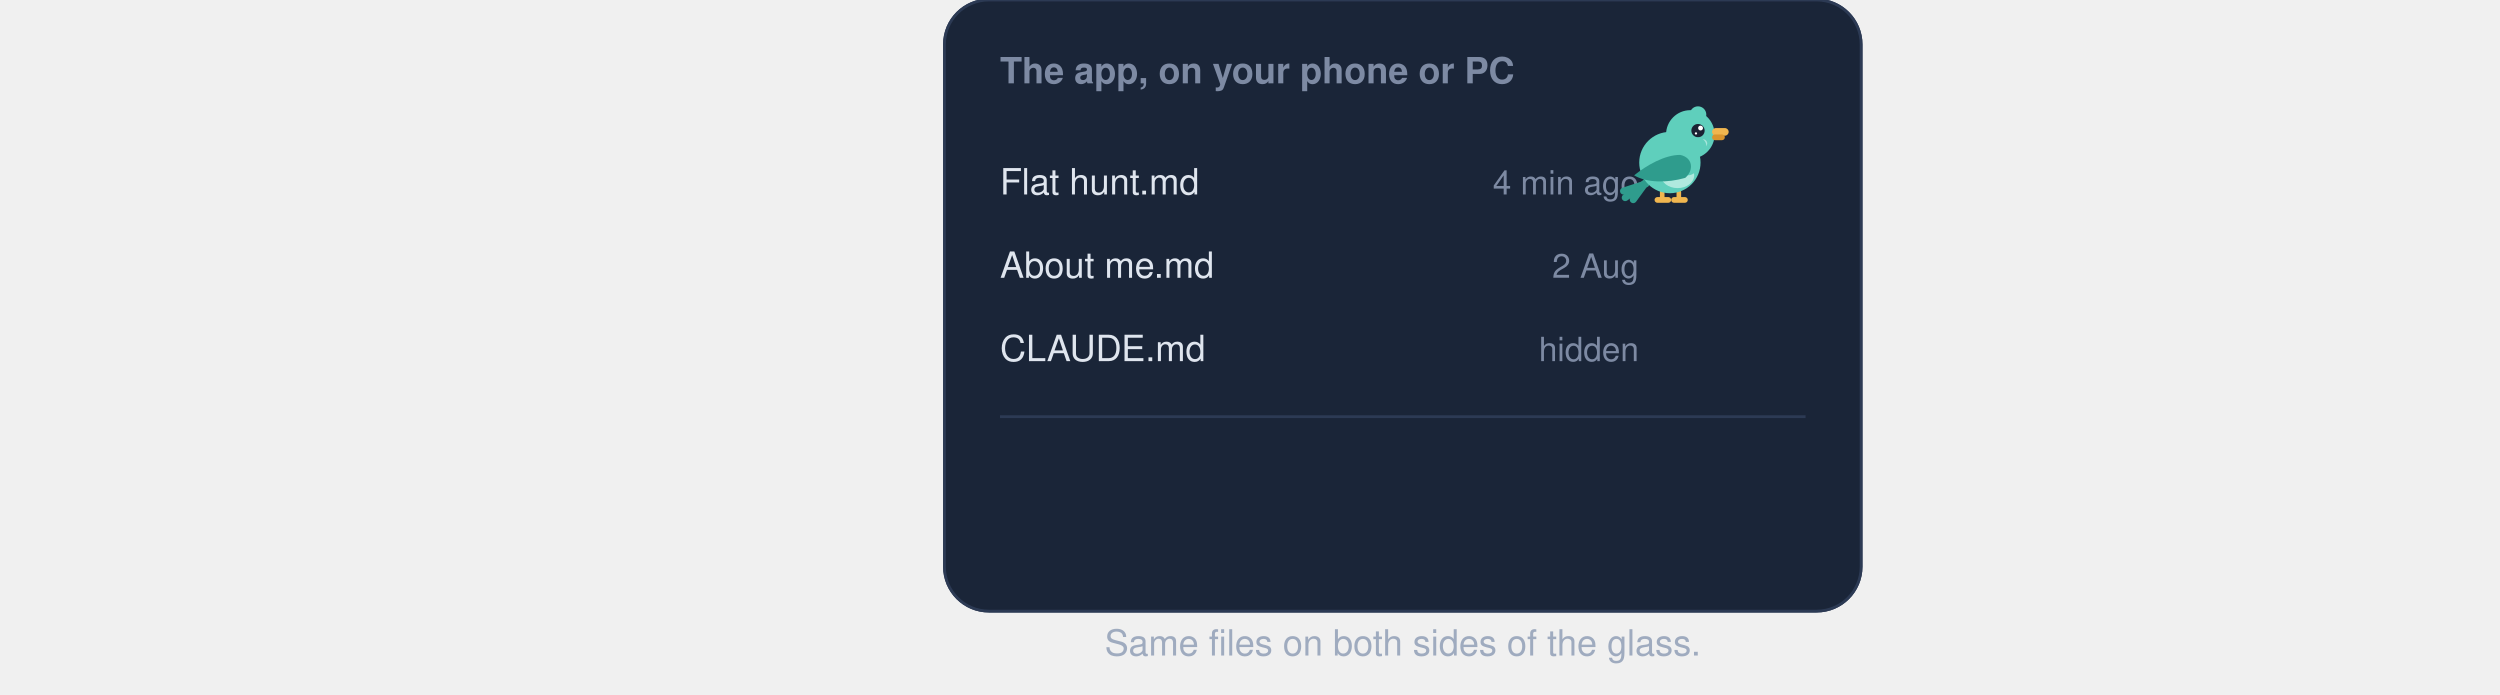
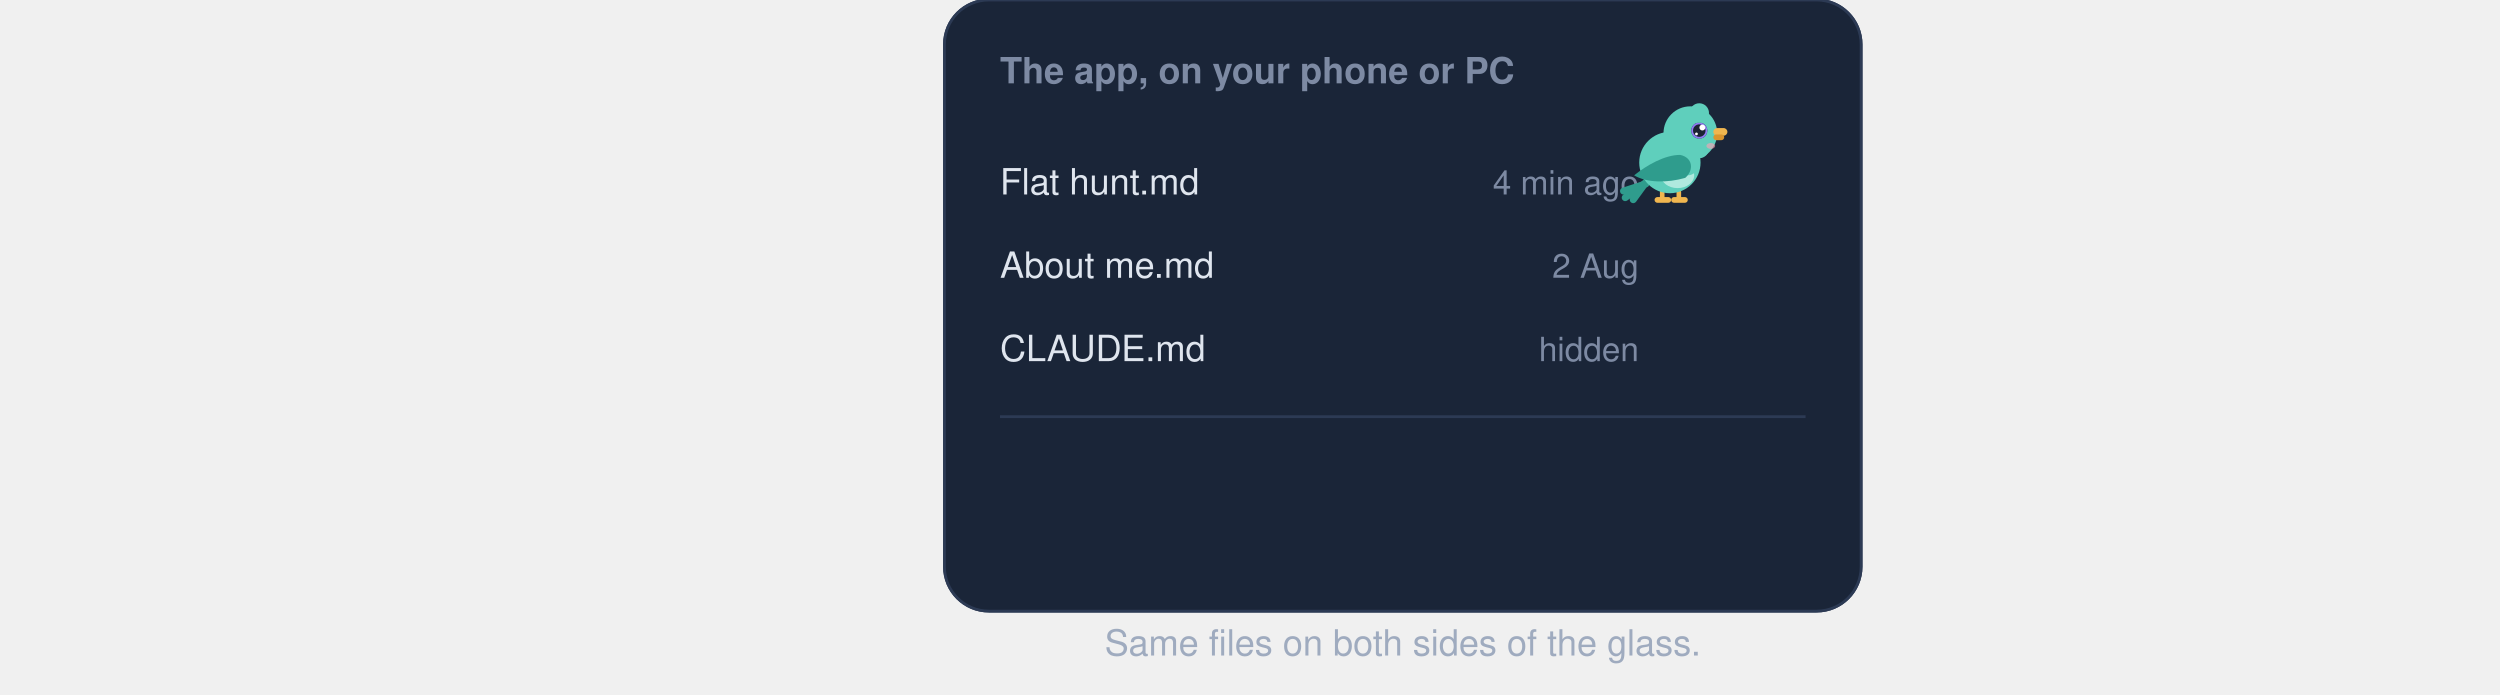
<svg xmlns="http://www.w3.org/2000/svg" viewBox="0 0 900 250" width="900" height="250" role="img" aria-label="The app view slides aside to show the same folder open in Google Drive">
  <style>.b{overflow:visible;display:block;flex-shrink:0}
.b .bd,.b .hc,.b .nk,.b .ld,.b .lb{fill:#5fcfbc}.b .wp,.b .tf{fill:#2f9c8d}.b .ch{fill:#b9ece2;opacity:.9}.b .ck{fill:#b9ece2;opacity:.8}.b .ec{fill:#1b2233}.b .eh{fill:#fff}.b .fo{fill:#f0b64f}.b .dd{fill:#9fabbf}.b .rn{fill:none;stroke:#7d8aa3;stroke-width:1.6;stroke-linecap:round}.b .nest2{fill:none;stroke:#8a5a3b;stroke-width:2.4;stroke-linecap:round}.b .ex{font-family:'Segoe UI',system-ui,-apple-system,Helvetica,Arial,sans-serif;font-weight:700;font-size:16px;fill:#f0b64f}.b .ld,.b .lb{transform-box:fill-box;transform-origin:center}.b .tu{transform-box:fill-box;transform-origin:95% 60%}.b .nest{fill:none;stroke:#8a5a3b;stroke-width:2.4;stroke-linecap:round}
.b .bk{fill:#f0b64f}.b .bj{fill:#d9952e}
.b .lg{fill:none;stroke:#f0b64f;stroke-width:3.6;stroke-linecap:round;stroke-linejoin:round}
.b .tw{fill:none;stroke:#f0b64f;stroke-width:2.6;stroke-linecap:round}
.b .pp,.b .nestpile{fill:#fff;stroke:#9fabbf;stroke-width:1}
.b .nt{font-family:'Segoe UI',system-ui,-apple-system,Helvetica,Arial,sans-serif;font-weight:700;font-size:13px;fill:#8fe0d2}
.b .qm,.b .zz{font-family:'Segoe UI',system-ui,-apple-system,Helvetica,Arial,sans-serif;font-weight:700;fill:#dfe5ee}.b .qm{font-size:18px}.b .zz{font-size:12px}
.b .sp{fill:#f0b64f;transform-box:fill-box;transform-origin:center}
.b .cl{fill:none;stroke:#7d8aa3;stroke-width:1.8;stroke-linecap:round;stroke-linejoin:round}
.b .bp,.b .bn{fill:none;stroke:#8a5a3b;stroke-width:2.4;stroke-linecap:round}.b .bp{stroke:#f0b64f}
.b .tray{fill:#3b4a66}.b .sgem{fill:#38bdf8}.b .sgemhl{fill:#e0f2fe}
.b .rig,.b .turn{transform-box:fill-box;transform-origin:50% 100%}
.b .hd{transform-box:view-box;transform-origin:60px 64px}
.b .jw{transform-box:fill-box;transform-origin:0% 15%}
.b .wg{transform-box:view-box;transform-origin:54px 57px}
.b .tl{transform-box:view-box;transform-origin:30px 76px}
.b .ft{transform-box:view-box;transform-origin:47px 84px}
.b .ey{transform-box:fill-box;transform-origin:center}
.b .x{opacity:0}
.p-idle .rig{animation:breathe 3.2s ease-in-out infinite}.p-idle .ey{animation:blink 4.5s infinite}
.p-look .rig{animation:breathe 3.2s ease-in-out infinite}.p-look .turn{animation:turnaround 11s ease-in-out infinite}.p-look .hd{animation:idlelook 11s ease-in-out infinite}.p-look .tl{animation:tailflick 11s ease-in-out infinite}.p-look .ey{animation:blink 4.5s infinite}.p-look .ft{animation:shift 11s ease-in-out infinite}.p-look .dd{animation:dots 11s infinite}.p-look .d2{animation-delay:.25s}.p-look .d3{animation-delay:.5s}
.p-hello .rig{animation:arrive 4.5s ease-out infinite}.p-hello .wg{animation:arrivewing 4.5s linear infinite}.p-hello .ft{animation:landlegs 4.5s ease-out infinite}.p-hello .jw{animation:chirp 4.5s linear infinite}.p-hello .hd{animation:landlook 4.5s ease-out infinite}.p-hello .tu{animation:tuftpop 4.5s ease-out infinite}.p-hello .lb{animation:smile 4.5s ease-out infinite}.p-hello .ey{animation:blink 4.5s infinite}.p-hello .tl{animation:tailsettle 4.5s ease-out infinite}
.p-shiny .rig{animation:excite 3s ease-in-out infinite}.p-shiny .hd{animation:reach 3s ease-in-out infinite}.p-shiny .tu{transform:rotate(-55deg)}.p-shiny .ex{animation:bang 3s ease-out infinite}.p-shiny .s2{animation-delay:.5s}.p-shiny .ey{animation:dilate 3s ease-in-out infinite}.p-shiny .ft{animation:shinylegs 3s ease-in-out infinite}.p-shiny .wg{animation:flutter .16s linear infinite alternate}.p-shiny .tl{animation:tailwag .5s ease-in-out infinite alternate}.p-shiny .sgem,.p-shiny .sgemhl{opacity:1}.p-shiny .sspark{opacity:1;animation:twinkle 1s ease-in-out infinite}
.p-sing .rig{animation:bounce 1s ease-in-out infinite}.p-sing .hd{animation:singhead 2s ease-in-out infinite}.p-sing .lb{transform:translateY(-6px)}.p-sing .tu{transform:rotate(-40deg)}.p-sing .wg{animation:sway 1s ease-in-out infinite alternate}.p-sing .jw{animation:sing .45s ease-in-out infinite alternate}.p-sing .tl{animation:tailwag .25s ease-in-out infinite alternate}.p-sing .nt{opacity:1;animation:notes 2.4s ease-out infinite}.p-sing .n2{animation-delay:.8s}.p-sing .n3{animation-delay:1.6s}.p-sing .ey{animation:blink 4.5s infinite}
.p-tidy .rig{animation:ferry 6s ease-in-out infinite}.p-tidy .turn{animation:ferryturn 6s linear infinite}.p-tidy .wg{animation:flap .2s ease-in-out infinite alternate}.p-tidy .ft{transform:scaleY(.4)}.p-tidy .lb{transform:translateY(-6px)}.p-tidy .tu{transform:rotate(-45deg)}.p-tidy .tl{animation:tailstream 6s linear infinite}.p-tidy .cpaper{animation:cpaper 6s linear infinite}.p-tidy .ctwig{animation:ctwig 6s linear infinite}.p-tidy .tray,.p-tidy .nest,.p-tidy .traypaper{opacity:1}.p-tidy .np1{animation:np1 6s linear infinite}.p-tidy .np2{animation:np2 6s linear infinite}
.p-fly .rig{animation:bob .5s ease-in-out infinite alternate}.p-fly .wg{animation:flap .2s ease-in-out infinite alternate}.p-fly .ft{transform:scaleY(.4)}.p-fly .lb{transform:translateY(-6px)}.p-fly .tl{transform:rotate(-16deg)}.p-fly .cpaper{opacity:1}
.p-dance .rig{animation:strut 3.6s ease-in-out infinite}.p-dance .wg{animation:wingspread 3.6s ease-in-out infinite}.p-dance .tl{animation:tailfan 3.6s ease-in-out infinite}.p-dance .hd{animation:proudhead 3.6s ease-in-out infinite}.p-dance .jw{transform:rotate(10deg)}.p-dance .ft{animation:steps .45s ease-in-out infinite alternate}.p-dance .lb{transform:translateY(-6px)}.p-dance .tu{animation:tuftdance 3.6s ease-in-out infinite}.p-dance .sp{opacity:1;animation:twinkle 1.2s ease-in-out infinite}.p-dance .sp2{animation-delay:.5s}
.p-confused .rig{animation:breathe 3.2s ease-in-out infinite}.p-confused .hd{animation:puzzle 3.2s ease-in-out infinite}.p-confused .wg{animation:shrug 3.2s ease-in-out infinite}.p-confused .tu{transform:rotate(18deg) translateY(2px)}.p-confused .ld{transform:translateY(3px)}.p-confused .qm{opacity:1;animation:rise 3.2s ease-in-out infinite}.p-confused .ey{animation:blink 4.5s infinite}
.p-build .rig{animation:build 7.2s ease-in-out infinite}.p-build .hd{animation:buildhead 7.2s ease-in-out infinite}.p-build .ctwig{animation:buildtwig 7.2s linear infinite}.p-build .ft{animation:buildlegs2 7.2s ease-in-out infinite}.p-build .wg{animation:buildwing 7.2s ease-in-out infinite}.p-build .lb{transform:translateY(-5px)}.p-build .bn{opacity:1}.p-build .bp{opacity:1}.p-build .bp1{animation:bp1 7.2s linear infinite}.p-build .bp2{animation:bp2 7.2s linear infinite}.p-build .bp3{animation:bp3 7.2s linear infinite}.p-build .bt1{animation:bt1 7.2s linear infinite}.p-build .bt2{animation:bt2 7.2s linear infinite}.p-build .bt3{animation:bt3 7.2s linear infinite}.p-build .ey{animation:blink 4.5s infinite}
.p-sleep .rig{--rest:5px;animation:breathe 4.8s ease-in-out infinite}.p-sleep .nest2{opacity:1}.p-sleep .ft{transform:scaleY(0)}.p-sleep .wg{transform:rotate(-8deg)}.p-sleep .ld{transform:translateY(10px)}.p-sleep .lb{transform:translateY(-5px)}.p-sleep .hd{transform:translate(-2px,8px) rotate(12deg)}.p-sleep .zz{opacity:1;animation:drift 3s ease-in-out infinite}.p-sleep .z2{animation-delay:1.2s}
.p-peek .hd{animation:peekup 4s ease-in-out infinite}.p-peek .ey{animation:look 3s ease-in-out infinite}
.p-offline .rig{filter:saturate(.35) brightness(.85)}.p-offline .cl{opacity:1}.p-offline .rn{opacity:1;animation:rain 1s linear infinite}.p-offline .r2{animation-delay:.25s}.p-offline .r3{animation-delay:.5s}.p-offline .r4{animation-delay:.75s}.p-offline .ld{transform:translateY(5px)}.p-offline .hd{transform:rotate(8deg) translateY(3px)}.p-offline .wg{transform:rotate(112deg)}.p-offline .ft{transform:scaleY(.8)}.p-offline .ey{animation:blink 6s infinite}
.p-done .rig{animation:hopwink 3s ease-in-out infinite}.p-done .ey{animation:wink 3s linear infinite}.p-done .jw{transform:rotate(12deg)}.p-done .lb{transform:translateY(-6px)}.p-done .wg{animation:cheer 3s ease-in-out infinite}.p-done .ft{animation:crouch 3s ease-in-out infinite}.p-done .hd{animation:cheerhead 3s ease-in-out infinite}.p-done .tl{animation:tailwag .5s ease-in-out infinite alternate}
.e-happy .jw{transform:rotate(16deg)}.e-happy .hd{transform:rotate(-6deg) translateY(-3px)}.e-happy .lb{transform:translateY(-6px)}.e-happy .tu{transform:rotate(-30deg)}
.e-curious .ey{transform:scale(1.35)}.e-curious .hd{transform:rotate(-14deg) translate(3px,-9px)}.e-curious .tu{transform:rotate(-50deg)}
.e-worried .ld{transform:translateY(5px)}.e-worried .hd{transform:rotate(12deg) translateY(4px)}.e-worried .tu{transform:rotate(16deg) translateY(2px)}
.e-sleepy .ld{transform:translateY(10px)}.e-sleepy .lb{transform:translateY(-5px)}.e-sleepy .hd{transform:translate(-2px,8px) rotate(12deg)}
.e-proud .hd{transform:rotate(-16deg) translateY(-8px)}.e-proud .tl{transform:scale(1.2) rotate(-14deg)}.e-proud .wg{transform:rotate(-70deg)}.e-proud .jw{transform:rotate(8deg)}.e-proud .lb{transform:translateY(-6px)}.e-proud .tu{transform:rotate(-60deg)}
.flip .turn{transform:scaleX(-1)}
@keyframes breathe{0%,100%{transform:translateY(var(--rest,0px))}50%{transform:translateY(calc(var(--rest,0px) - 1.5px))}}
@keyframes blink{0%,91%,97%,100%{transform:scaleY(1)}94%{transform:scaleY(.1)}}
@keyframes turnaround{0%,60%{transform:scaleX(1)}63%,86%{transform:scaleX(-1)}89%,100%{transform:scaleX(1)}}
@keyframes idlelook{0%,10%,100%{transform:rotate(0) translateY(0)}16%,28%{transform:rotate(-16deg) translateY(-7px)}34%,40%{transform:rotate(0) translateY(0)}44%,52%{transform:rotate(14deg) translateY(3px)}56%{transform:rotate(0) translateY(0)}66%,80%{transform:rotate(-8deg) translateY(-9px)}88%{transform:rotate(4deg) translateY(0)}}
@keyframes tailflick{0%,38%,46%,100%{transform:rotate(0)}40%{transform:rotate(-18deg)}43%{transform:rotate(8deg)}}
@keyframes arrive{0%{transform:translate(-150px,-60px) rotate(-8deg)}26%{transform:translate(-8px,-6px) rotate(0)}30%{transform:translate(0,0) scale(1.14,.84)}38%{transform:scale(.97,1.04)}44%{transform:scale(1)}58%{transform:scaleY(.9)}64%{transform:translateY(-14px) scaleY(1.06)}72%{transform:translateY(0) scale(1.08,.92)}78%,100%{transform:scale(1)}}
@keyframes arrivewing{0%{transform:rotate(44deg)}2%{transform:rotate(-18deg)}4%{transform:rotate(44deg)}6%{transform:rotate(-18deg)}8%{transform:rotate(44deg)}10%{transform:rotate(-18deg)}12%{transform:rotate(44deg)}14%{transform:rotate(-18deg)}16%{transform:rotate(44deg)}18%{transform:rotate(-18deg)}20%{transform:rotate(44deg)}22%{transform:rotate(-18deg)}24%{transform:rotate(44deg)}26%{transform:rotate(-18deg)}28%{transform:rotate(44deg)}30%,100%{transform:rotate(0)}}
@keyframes tuck{0%,26%{transform:scaleY(.3)}30%,100%{transform:scaleY(1)}}
@keyframes chirp{0%,44%,56%,100%{transform:rotate(0)}47%,53%{transform:rotate(24deg)}50%{transform:rotate(4deg)}}
@keyframes landlook{0%,28%{transform:rotate(6deg)}34%,48%{transform:rotate(-12deg)}56%,100%{transform:rotate(0)}}
@keyframes excite{0%,18%{transform:translateX(0) scale(1)}22%{transform:scale(1.06,.9)}30%{transform:translateY(-10px) scale(.96,1.08)}36%{transform:translateX(6px) scale(1.08,.92)}42%{transform:translateX(6px) scale(1)}56%{transform:translateX(6px) scale(1.06,.9)}64%{transform:translate(12px,-10px) scale(.96,1.08)}70%{transform:translateX(18px) scale(1.08,.92)}76%,100%{transform:translateX(18px) scale(1)}}
@keyframes lean{0%,100%{transform:rotate(-12deg) translate(2px,-3px)}50%{transform:rotate(-16deg) translate(4px,-4px)}}
@keyframes dilate{0%,100%{transform:scale(1.2)}50%{transform:scale(1.4)}}
@keyframes flutter{from{transform:rotate(10deg)}to{transform:rotate(45deg)}}
@keyframes tailwag{from{transform:rotate(-10deg)}to{transform:rotate(10deg)}}
@keyframes bounce{0%,100%{transform:translateY(0) scale(1)}50%{transform:translateY(-4px) scale(1.02,.98)}}
@keyframes singhead{0%,100%{transform:rotate(-16deg) translateY(-2px)}50%{transform:rotate(-22deg) translateY(-3px)}}
@keyframes sing{from{transform:rotate(4deg)}to{transform:rotate(26deg)}}
@keyframes notes{0%{opacity:0;transform:translate(0,4px)}15%{opacity:1}100%{opacity:0;transform:translate(10px,-30px) rotate(12deg)}}
@keyframes ferry{0%,4%{transform:translateX(34px)}16%{transform:translateX(-34px) translateY(-14px)}20%{transform:translateX(-34px) scale(1.08,.92)}26%{transform:translateX(-34px)}42%{transform:translateX(34px) translateY(-16px)}46%{transform:translateX(34px) scale(1.08,.92)}52%{transform:translateX(34px)}64%{transform:translateX(-34px) translateY(-14px)}68%{transform:translateX(-34px) scale(1.08,.92)}74%{transform:translateX(-34px)}90%{transform:translateX(34px) translateY(-16px)}94%{transform:translateX(34px) scale(1.08,.92)}100%{transform:translateX(34px)}}
@keyframes ferryturn{0%,24%{transform:scaleX(-1)}26%,50%{transform:scaleX(1)}52%,72%{transform:scaleX(-1)}74%,100%{transform:scaleX(1)}}
@keyframes flap{from{transform:rotate(60deg)}to{transform:rotate(-10deg)}}
@keyframes bob{from{transform:translateY(0)}to{transform:translateY(-3px)}}
@keyframes cpaper{0%,24%{opacity:0}26%,46%{opacity:1}48%,100%{opacity:0}}
@keyframes ctwig{0%,72%{opacity:0}74%,94%{opacity:1}96%,100%{opacity:0}}
@keyframes np1{0%,46%{opacity:0}48%,100%{opacity:1}}
@keyframes np2{0%,94%{opacity:0}96%,100%{opacity:1}}
@keyframes strut{0%,100%{transform:translateX(0) rotate(0)}10%{transform:translateX(-10px) rotate(-5deg)}20%{transform:translateX(10px) rotate(5deg)}30%{transform:translateX(-10px) rotate(-5deg)}40%{transform:translateX(0) rotate(0)}52%,68%{transform:rotate(24deg)}80%{transform:rotate(0) translateY(-10px)}88%{transform:translateY(0) scale(1.08,.92)}94%{transform:scale(1)}}
@keyframes wingspread{0%,44%,100%{transform:rotate(0) scale(1)}50%,66%{transform:rotate(75deg) scale(1.15,1.1)}}
@keyframes tailfan{0%,44%,100%{transform:scale(1)}50%,70%{transform:scale(1.35) rotate(-14deg)}}
@keyframes proudhead{0%,44%,100%{transform:rotate(0)}50%,70%{transform:rotate(-14deg) translateY(-2px)}}
@keyframes twinkle{0%,100%{opacity:.2;transform:scale(.7)}50%{opacity:1;transform:scale(1.15)}}
@keyframes puzzle{0%,100%{transform:rotate(-14deg) translateY(1px)}45%,55%{transform:rotate(16deg) translateY(2px)}}
@keyframes shrug{0%,30%,70%,100%{transform:rotate(0) translateY(0)}40%,60%{transform:rotate(30deg) translateY(-6px)}}
@keyframes rise{0%,25%{opacity:0;transform:translateY(4px)}45%,80%{opacity:1;transform:translateY(0)}100%{opacity:0;transform:translateY(-4px)}}
@keyframes buildhop{0%,100%{transform:translateX(-22px)}12%{transform:translateX(-22px) translateY(-10px)}25%{transform:translateX(22px) scale(1.06,.94)}30%{transform:translateX(22px) scale(1)}37%{transform:translateX(22px) translateY(-10px)}50%{transform:translateX(-22px) scale(1.06,.94)}55%{transform:translateX(-22px) scale(1)}62%{transform:translateX(-22px) translateY(-10px)}75%{transform:translateX(22px) scale(1.06,.94)}80%{transform:translateX(22px) scale(1)}87%{transform:translateX(22px) translateY(-10px)}}
@keyframes draw{0%{stroke-dashoffset:40}20%,88%{stroke-dashoffset:0}92%,100%{stroke-dashoffset:40}}
@keyframes drift{0%{opacity:0;transform:translate(0,4px)}30%{opacity:1}100%{opacity:0;transform:translate(6px,-18px)}}
@keyframes peekup{0%,60%,100%{transform:translateY(0) rotate(0)}68%,74%{transform:translateY(-14px) rotate(-10deg)}80%,88%{transform:translateY(-14px) rotate(12deg)}}
@keyframes tailsettle{0%,28%{transform:rotate(-24deg)}31%{transform:rotate(16deg)}35%{transform:rotate(-10deg)}39%{transform:rotate(5deg)}43%,100%{transform:rotate(0)}}@keyframes tailstream{0%,4%,26%,52%,74%,100%{transform:rotate(0)}8%,22%,30%,48%,56%,70%,78%,96%{transform:rotate(-20deg)}}@keyframes pump{0%,20%,60%,100%{transform:rotate(0)}30%,50%{transform:rotate(-80deg)}}
@keyframes buildlegs{0%,4%,16%,29%,41%,54%,66%,79%,91%,100%{transform:scaleY(1)}8%,33%,58%,83%{transform:scaleY(.65)}12%,37%,62%,87%{transform:scaleY(1.2)}}
@keyframes crouch{0%,60%,100%{transform:scaleY(1)}20%{transform:scaleY(.65)}32%{transform:scaleY(1.2)}44%{transform:scaleY(.7)}52%{transform:scaleY(1)}}
@keyframes cheer{0%,12%{transform:rotate(0)}22%,70%{transform:rotate(105deg)}30%,46%,62%{transform:rotate(120deg)}38%,54%{transform:rotate(95deg)}82%,100%{transform:rotate(0)}}
@keyframes cheerhead{0%,12%,82%,100%{transform:rotate(0) translateY(0)}22%,70%{transform:rotate(-12deg) translateY(-4px)}}
@keyframes rain{0%{opacity:0;transform:translateY(0)}20%{opacity:1}100%{opacity:0;transform:translateY(12px)}}
@keyframes steps{from{transform:skewX(-14deg)}to{transform:skewX(14deg)}}
@keyframes shift{0%,58%,66%,100%{transform:skewX(0)}60%{transform:skewX(-10deg)}63%{transform:skewX(8deg)}}
@keyframes landlegs{0%,26%{transform:scaleY(.3)}30%{transform:scaleY(.7)}38%{transform:scaleY(1.05)}44%,56%{transform:scaleY(1)}60%{transform:scaleY(.7)}66%{transform:scaleY(1.15)}72%{transform:scaleY(.75)}78%,100%{transform:scaleY(1)}}
@keyframes shinylegs{0%,18%,42%,76%,100%{transform:scaleY(1)}22%,56%{transform:scaleY(.65)}30%,64%{transform:scaleY(1.2)}36%,70%{transform:scaleY(.75)}}
@keyframes build{0.00%{transform:translateX(14px)}2.00%{transform:translateX(14px) scale(1.06,.92)}4.67%{transform:translateX(-14px) translateY(-16px)}7.33%{transform:translateX(-44px) scale(1.08,.92)}8.67%{transform:translateX(-44px)}16.67%{transform:translateX(-44px)}18.67%{transform:translateX(-44px) scale(1.06,.92)}21.33%{transform:translateX(-14px) translateY(-16px)}24.00%{transform:translateX(14px) scale(1.08,.92)}25.33%{transform:translateX(14px)}33.30%{transform:translateX(14px)}33.33%{transform:translateX(14px)}35.33%{transform:translateX(14px) scale(1.06,.92)}38.00%{transform:translateX(-14px) translateY(-16px)}40.67%{transform:translateX(-44px) scale(1.08,.92)}42.00%{transform:translateX(-44px)}50.00%{transform:translateX(-44px)}52.00%{transform:translateX(-44px) scale(1.06,.92)}54.67%{transform:translateX(-14px) translateY(-16px)}57.33%{transform:translateX(14px) scale(1.08,.92)}58.67%{transform:translateX(14px)}66.63%{transform:translateX(14px)}66.67%{transform:translateX(14px)}68.67%{transform:translateX(14px) scale(1.06,.92)}71.33%{transform:translateX(-14px) translateY(-16px)}74.00%{transform:translateX(-44px) scale(1.08,.92)}75.33%{transform:translateX(-44px)}83.33%{transform:translateX(-44px)}85.33%{transform:translateX(-44px) scale(1.06,.92)}88.00%{transform:translateX(-14px) translateY(-16px)}90.67%{transform:translateX(14px) scale(1.08,.92)}92.00%{transform:translateX(14px)}99.97%{transform:translateX(14px)}}@keyframes buildhead{0.00%{transform:rotate(0) translate(0,0)}9.33%{transform:rotate(0) translate(0,0)}12.00%{transform:rotate(34deg) translate(2px,4px)}14.67%{transform:rotate(34deg) translate(2px,4px)}16.67%{transform:rotate(-6deg) translate(0,-3px)}25.33%{transform:rotate(-6deg) translate(0,-3px)}28.00%{transform:rotate(30deg) translate(2px,4px)}30.67%{transform:rotate(30deg) translate(2px,4px)}33.30%{transform:rotate(0) translate(0,0)}33.33%{transform:rotate(0) translate(0,0)}42.67%{transform:rotate(0) translate(0,0)}45.33%{transform:rotate(34deg) translate(2px,4px)}48.00%{transform:rotate(34deg) translate(2px,4px)}50.00%{transform:rotate(-6deg) translate(0,-3px)}58.67%{transform:rotate(-6deg) translate(0,-3px)}61.33%{transform:rotate(30deg) translate(2px,4px)}64.00%{transform:rotate(30deg) translate(2px,4px)}66.63%{transform:rotate(0) translate(0,0)}66.67%{transform:rotate(0) translate(0,0)}76.00%{transform:rotate(0) translate(0,0)}78.67%{transform:rotate(34deg) translate(2px,4px)}81.33%{transform:rotate(34deg) translate(2px,4px)}83.33%{transform:rotate(-6deg) translate(0,-3px)}92.00%{transform:rotate(-6deg) translate(0,-3px)}94.67%{transform:rotate(30deg) translate(2px,4px)}97.33%{transform:rotate(30deg) translate(2px,4px)}99.97%{transform:rotate(0) translate(0,0)}}@keyframes buildtwig{0.00%{opacity:0}13.00%{opacity:0}13.33%{opacity:1}29.33%{opacity:1}29.67%{opacity:0}33.30%{opacity:0}33.33%{opacity:0}46.33%{opacity:0}46.67%{opacity:1}62.67%{opacity:1}63.00%{opacity:0}66.63%{opacity:0}66.67%{opacity:0}79.67%{opacity:0}80.00%{opacity:1}96.00%{opacity:1}96.33%{opacity:0}99.97%{opacity:0}}@keyframes buildlegs2{0.00%{transform:scaleY(1)}2.00%{transform:scaleY(.65)}4.67%{transform:scaleY(1.2)}7.33%{transform:scaleY(.7)}10.00%{transform:scaleY(1)}16.67%{transform:scaleY(1)}18.67%{transform:scaleY(.65)}21.33%{transform:scaleY(1.2)}24.00%{transform:scaleY(.7)}26.67%{transform:scaleY(1)}33.30%{transform:scaleY(1)}33.33%{transform:scaleY(1)}35.33%{transform:scaleY(.65)}38.00%{transform:scaleY(1.2)}40.67%{transform:scaleY(.7)}43.33%{transform:scaleY(1)}50.00%{transform:scaleY(1)}52.00%{transform:scaleY(.65)}54.67%{transform:scaleY(1.2)}57.33%{transform:scaleY(.7)}60.00%{transform:scaleY(1)}66.63%{transform:scaleY(1)}66.67%{transform:scaleY(1)}68.67%{transform:scaleY(.65)}71.33%{transform:scaleY(1.2)}74.00%{transform:scaleY(.7)}76.67%{transform:scaleY(1)}83.33%{transform:scaleY(1)}85.33%{transform:scaleY(.65)}88.00%{transform:scaleY(1.2)}90.67%{transform:scaleY(.7)}93.33%{transform:scaleY(1)}99.97%{transform:scaleY(1)}}@keyframes buildwing{0.00%{transform:rotate(0)}2.67%{transform:rotate(50deg)}4.67%{transform:rotate(-8deg)}6.67%{transform:rotate(40deg)}8.67%{transform:rotate(0)}18.67%{transform:rotate(0)}20.00%{transform:rotate(50deg)}21.33%{transform:rotate(-8deg)}23.33%{transform:rotate(40deg)}25.33%{transform:rotate(0)}33.30%{transform:rotate(0)}33.33%{transform:rotate(0)}36.00%{transform:rotate(50deg)}38.00%{transform:rotate(-8deg)}40.00%{transform:rotate(40deg)}42.00%{transform:rotate(0)}52.00%{transform:rotate(0)}53.33%{transform:rotate(50deg)}54.67%{transform:rotate(-8deg)}56.67%{transform:rotate(40deg)}58.67%{transform:rotate(0)}66.63%{transform:rotate(0)}66.67%{transform:rotate(0)}69.33%{transform:rotate(50deg)}71.33%{transform:rotate(-8deg)}73.33%{transform:rotate(40deg)}75.33%{transform:rotate(0)}85.33%{transform:rotate(0)}86.67%{transform:rotate(50deg)}88.00%{transform:rotate(-8deg)}90.00%{transform:rotate(40deg)}92.00%{transform:rotate(0)}99.97%{transform:rotate(0)}}@keyframes bp1{0%{opacity:1}12.99%{opacity:1}13.00%{opacity:0}100%{opacity:0}}@keyframes bp2{0%{opacity:1}46.32%{opacity:1}46.33%{opacity:0}100%{opacity:0}}@keyframes bp3{0%{opacity:1}79.66%{opacity:1}79.67%{opacity:0}100%{opacity:0}}@keyframes bt1{0%{opacity:0}29.49%{opacity:0}29.50%{opacity:1}100%{opacity:1}}@keyframes bt2{0%{opacity:0}62.82%{opacity:0}62.83%{opacity:1}100%{opacity:1}}@keyframes bt3{0%{opacity:0}96.16%{opacity:0}96.17%{opacity:1}100%{opacity:1}}
@keyframes dots{0%,12%,100%{opacity:0}16%,26%{opacity:1}30%,64%{opacity:0}68%,78%{opacity:1}82%{opacity:0}}
@keyframes reach{0%,14%{transform:rotate(0) translate(0,0)}22%,100%{transform:rotate(-18deg) translate(4px,-12px)}}
@keyframes bang{0%,10%{opacity:0;transform:scale(.4)}16%,40%{opacity:1;transform:scale(1)}50%,100%{opacity:0}}
@keyframes tuftpop{0%,30%{transform:rotate(0)}36%,60%{transform:rotate(-55deg)}72%,100%{transform:rotate(0)}}
@keyframes smile{0%,30%{transform:translateY(0)}36%,100%{transform:translateY(-6px)}}
@keyframes sway{from{transform:rotate(-10deg)}to{transform:rotate(-40deg)}}
@keyframes tuftdance{0%,40%,100%{transform:rotate(-20deg)}52%,80%{transform:rotate(-65deg)}}
@keyframes twigset{0%,26%,50%,76%,100%{transform:rotate(0)}34%,42%{transform:rotate(30deg) translate(2px,3px)}84%,92%{transform:rotate(30deg) translate(2px,3px)}}
@keyframes peck{0%,26%,50%,76%,100%{transform:rotate(0) translate(0,0)}34%,42%{transform:rotate(26deg) translate(3px,5px)}84%,92%{transform:rotate(26deg) translate(3px,5px)}}
@keyframes look{0%,100%{transform:translateX(-2px)}50%{transform:translateX(2px)}}
@keyframes hopwink{0%,100%{transform:translateY(0)}20%{transform:scale(1.08,.88)}32%{transform:translateY(-16px) scale(.95,1.08)}44%{transform:translateY(0) scale(1.12,.88)}52%{transform:scale(1)}}
@keyframes wink{0%,50%,62%,100%{transform:scaleY(1)}53%,59%{transform:scaleY(.1)}}
@keyframes ring{0%{box-shadow:0 0 0 0 rgba(95,207,188,.6)}100%{box-shadow:0 0 0 14px rgba(95,207,188,0)}}
.btn{display:inline-flex;align-items:center;justify-content:center;gap:8px;min-height:44px;padding:0 18px;border:none;border-radius:12px;background:#5fcfbc;color:#0b1220;font:600 16px 'Source Sans 3',sans-serif;text-decoration:none;cursor:pointer}
.btn2{display:inline-flex;align-items:center;justify-content:center;gap:8px;min-height:44px;padding:0 18px;border:1px solid #3b4a66;border-radius:12px;background:transparent;color:#dfe5ee;font:600 15px 'Source Sans 3',sans-serif;text-decoration:none;cursor:pointer}
- @media (prefers-reduced-motion:reduce){.b *{animation:none!important}}</style>
+ @media (prefers-reduced-motion:reduce){.b *{animation:none!important}}.b .bl{fill:#ff9fb4;opacity:.6}
+ .b .ir{fill:none;stroke:#8e7cf3;stroke-width:1.4}
+ .b .bcap{fill:#3b82f6}.b .bcap .bci{fill:#93c5fd}
+ .p-shiny .bcap{opacity:1}
+ .b.e-happy .bl,.b.p-done .bl,.b.p-hello .bl,.b.p-dance .bl{opacity:.9}
+ .b .nt{font-size:17px}.b .qm{font-size:24px}.b .zz{font-size:15px}.b .ex{font-size:22px}
+ </style>
  <style>.win-app{animation:winslide 9s ease-in-out infinite}@keyframes winslide{0%,30%{transform:translateX(0)}45%,80%{transform:translateX(-360px)}95%,100%{transform:translateX(0)}}@media (prefers-reduced-motion:reduce){.win-app{animation:none!important}}</style>
  <rect x="340" y="0" width="330" height="220" rx="16" fill="#1a2538" stroke="#2c3a54" />
  <text x="360" y="30" font-family="'Segoe UI',system-ui,-apple-system,Helvetica,Arial,sans-serif" font-size="13" font-weight="700" fill="#7d8aa3" text-anchor="start" letter-spacing="0">Your Google Drive folder</text>
  <text x="360" y="70" font-family="'Segoe UI',system-ui,-apple-system,Helvetica,Arial,sans-serif" font-size="13" font-weight="400" fill="#dfe5ee" text-anchor="start" letter-spacing="0">Flat hunt.md</text>
  <text x="590" y="70" font-family="'Segoe UI',system-ui,-apple-system,Helvetica,Arial,sans-serif" font-size="12" font-weight="400" fill="#7d8aa3" text-anchor="end" letter-spacing="0">4 min ago</text>
  <text x="360" y="100" font-family="'Segoe UI',system-ui,-apple-system,Helvetica,Arial,sans-serif" font-size="13" font-weight="400" fill="#dfe5ee" text-anchor="start" letter-spacing="0">About me.md</text>
  <text x="590" y="100" font-family="'Segoe UI',system-ui,-apple-system,Helvetica,Arial,sans-serif" font-size="12" font-weight="400" fill="#7d8aa3" text-anchor="end" letter-spacing="0">2 Aug</text>
  <text x="360" y="130" font-family="'Segoe UI',system-ui,-apple-system,Helvetica,Arial,sans-serif" font-size="13" font-weight="400" fill="#dfe5ee" text-anchor="start" letter-spacing="0">CLAUDE.md</text>
  <text x="590" y="130" font-family="'Segoe UI',system-ui,-apple-system,Helvetica,Arial,sans-serif" font-size="12" font-weight="400" fill="#7d8aa3" text-anchor="end" letter-spacing="0">hidden</text>
  <line x1="360" y1="150" x2="650" y2="150" stroke="#2c3a54" />
  <text x="505" y="236" font-family="'Segoe UI',system-ui,-apple-system,Helvetica,Arial,sans-serif" font-size="13" font-weight="400" fill="#9fabbf" text-anchor="middle" letter-spacing="0">Same files on both sides of the glass.</text>
  <g class="win-app">
    <rect x="340" y="0" width="330" height="220" rx="16" fill="#1a2538" stroke="#2c3a54" />
    <text x="360" y="30" font-family="'Segoe UI',system-ui,-apple-system,Helvetica,Arial,sans-serif" font-size="13" font-weight="700" fill="#7d8aa3" text-anchor="start" letter-spacing="0">The app, on your phone or PC</text>
    <text x="360" y="70" font-family="'Segoe UI',system-ui,-apple-system,Helvetica,Arial,sans-serif" font-size="13" font-weight="400" fill="#dfe5ee" text-anchor="start" letter-spacing="0">Flat hunt.md</text>
    <text x="590" y="70" font-family="'Segoe UI',system-ui,-apple-system,Helvetica,Arial,sans-serif" font-size="12" font-weight="400" fill="#7d8aa3" text-anchor="end" letter-spacing="0">4 min ago</text>
    <text x="360" y="100" font-family="'Segoe UI',system-ui,-apple-system,Helvetica,Arial,sans-serif" font-size="13" font-weight="400" fill="#dfe5ee" text-anchor="start" letter-spacing="0">About me.md</text>
    <text x="590" y="100" font-family="'Segoe UI',system-ui,-apple-system,Helvetica,Arial,sans-serif" font-size="12" font-weight="400" fill="#7d8aa3" text-anchor="end" letter-spacing="0">2 Aug</text>
    <text x="360" y="130" font-family="'Segoe UI',system-ui,-apple-system,Helvetica,Arial,sans-serif" font-size="13" font-weight="400" fill="#dfe5ee" text-anchor="start" letter-spacing="0">CLAUDE.md</text>
    <text x="590" y="130" font-family="'Segoe UI',system-ui,-apple-system,Helvetica,Arial,sans-serif" font-size="12" font-weight="400" fill="#7d8aa3" text-anchor="end" letter-spacing="0">hidden</text>
    <line x1="360" y1="150" x2="650" y2="150" stroke="#2c3a54" />
    <svg class="b p-look" viewBox="0 0 100 100" x="580" y="30" width="46" height="46" overflow="visible">
      <g class="rig">
        <g class="turn">
          <g class="tl">
            <rect class="tf" x="6" y="71" width="24" height="5.5" rx="2.75" transform="rotate(-54 30 74)" />
            <rect class="tf" x="4" y="73" width="26" height="5.5" rx="2.75" transform="rotate(-36 30 76)" />
            <rect class="tf" x="6" y="75" width="24" height="5.5" rx="2.75" transform="rotate(-18 30 78)" />
          </g>
          <g class="ft">
            <path class="lg" d="M40 84V91" />
            <rect class="fo" x="34" y="89" width="13" height="4.5" rx="2.25" />
            <path class="lg" d="M53 85V91" />
            <rect class="fo" x="47" y="89" width="13" height="4.5" rx="2.25" />
          </g>
          <circle class="bd" cx="46" cy="62" r="24" />
          <ellipse class="ch" cx="52" cy="72" rx="13" ry="10" />
          <g class="hd">
            <rect class="nk" x="52" y="34" width="16" height="38" rx="8" />
-             <circle class="hc" cx="62" cy="40" r="19" />
-             <circle class="ck" cx="72" cy="47" r="3.2" />
+             <circle class="hc" cx="62" cy="39" r="21" />
            <g class="ey">
-               <circle class="ec" cx="68" cy="37" r="5.2" />
-               <circle class="eh" cx="70" cy="35" r="1.9" />
-               <circle class="eh" cx="66.4" cy="39.2" r=".9" />
+               <circle class="ec" cx="69" cy="37" r="6.3" />
+               <circle class="ir" cx="69" cy="37" r="5.6" />
+               <circle class="eh" cx="71.4" cy="34.6" r="2.3" />
+               <circle class="eh" cx="66.8" cy="39.6" r="1.1" />
            </g>
-             <circle class="ld" cx="68" cy="24.5" r="6.5" />
-             <circle class="lb" cx="68" cy="49" r="6.5" />
-             <rect class="bk" x="79" y="35" width="13" height="6" rx="3" />
+             <circle class="ld" cx="69" cy="23.2" r="7.6" />
+             <circle class="lb" cx="69" cy="51" r="7.6" />
+             <ellipse class="bl" cx="78" cy="49" rx="3.4" ry="2.3" />
+             <rect class="bk" x="80" y="35" width="11" height="6" rx="3" />
            <g class="jw">
-               <rect class="bj" x="79" y="40" width="10" height="4.5" rx="2.25" />
+               <rect class="bj" x="80" y="40" width="8.5" height="4.5" rx="2.25" />
            </g>
            <path class="x ctwig tw" d="M86 39L100 24M96 28L103 27" />
            <rect class="x cpaper pp" x="86" y="34" width="13" height="17" rx="1" transform="rotate(14 92 42)" />
            <text class="x ex" x="74" y="16">!</text>
          </g>
          <g class="wg">
            <path class="wp" d="M54 56C64 58 65 68 58 74C44 78 28 78 18 72C28 64 42 56 54 56Z" />
          </g>
          <circle class="x dd d1" cx="50" cy="20" r="1.6" />
          <circle class="x dd d2" cx="56" cy="16" r="1.6" />
          <circle class="x dd d3" cx="62" cy="14" r="1.6" />
          <text class="x nt" x="82" y="22">♪</text>
          <text class="x nt n2" x="90" y="14">♪</text>
          <text class="x nt n3" x="76" y="8">♪</text>
          <text class="x qm" x="80" y="18">?</text>
          <text class="x zz" x="74" y="22">z</text>
          <text class="x zz z2" x="82" y="12">z</text>
          <path class="x sp" d="M90 8l1.8 3.8 3.8 1.8-3.8 1.8L90 19l-1.8-3.8-3.8-1.8 3.8-1.8z" />
          <path class="x sp sp2" d="M8 26l1.4 3 3 1.4-3 1.4L8 35l-1.4-3-3-1.4 3-1.4z" />
          <path class="x cl" d="M50 6h18a5 5 0 0 0-.6-10 7 7 0 0 0-13 2A4 4 0 0 0 50 6z" />
          <path class="x rn r1" d="M52 9v5" />
          <path class="x rn r2" d="M58 10v5" />
          <path class="x rn r3" d="M64 9v5" />
          <path class="x rn r4" d="M70 10v5" />
          <path class="x nest2" d="M22 82C26 94 68 94 72 82M26 88L68 84M30 92L64 88M28 84L70 90M24 86L40 82M54 82L70 86" />
        </g>
      </g>
    </svg>
  </g>
</svg>
